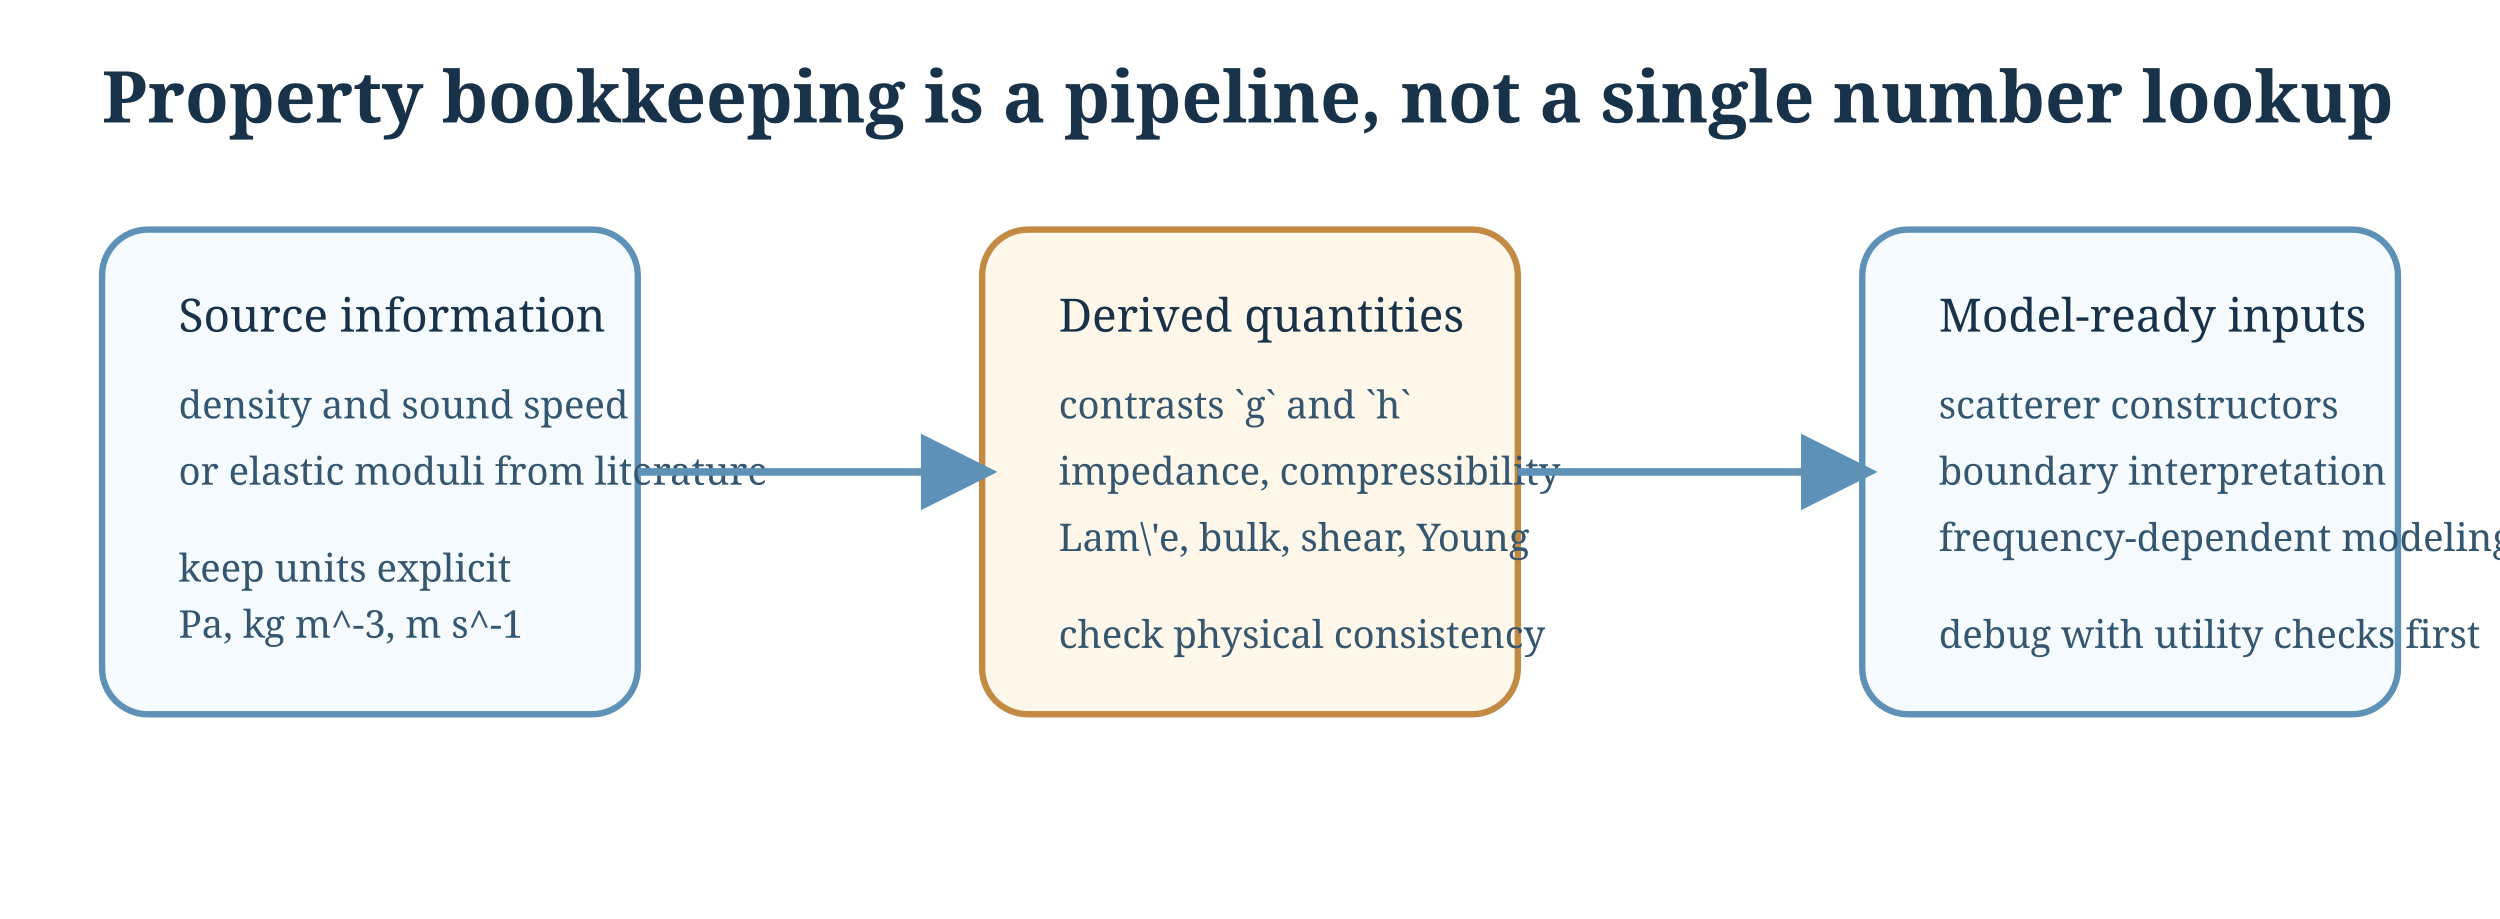
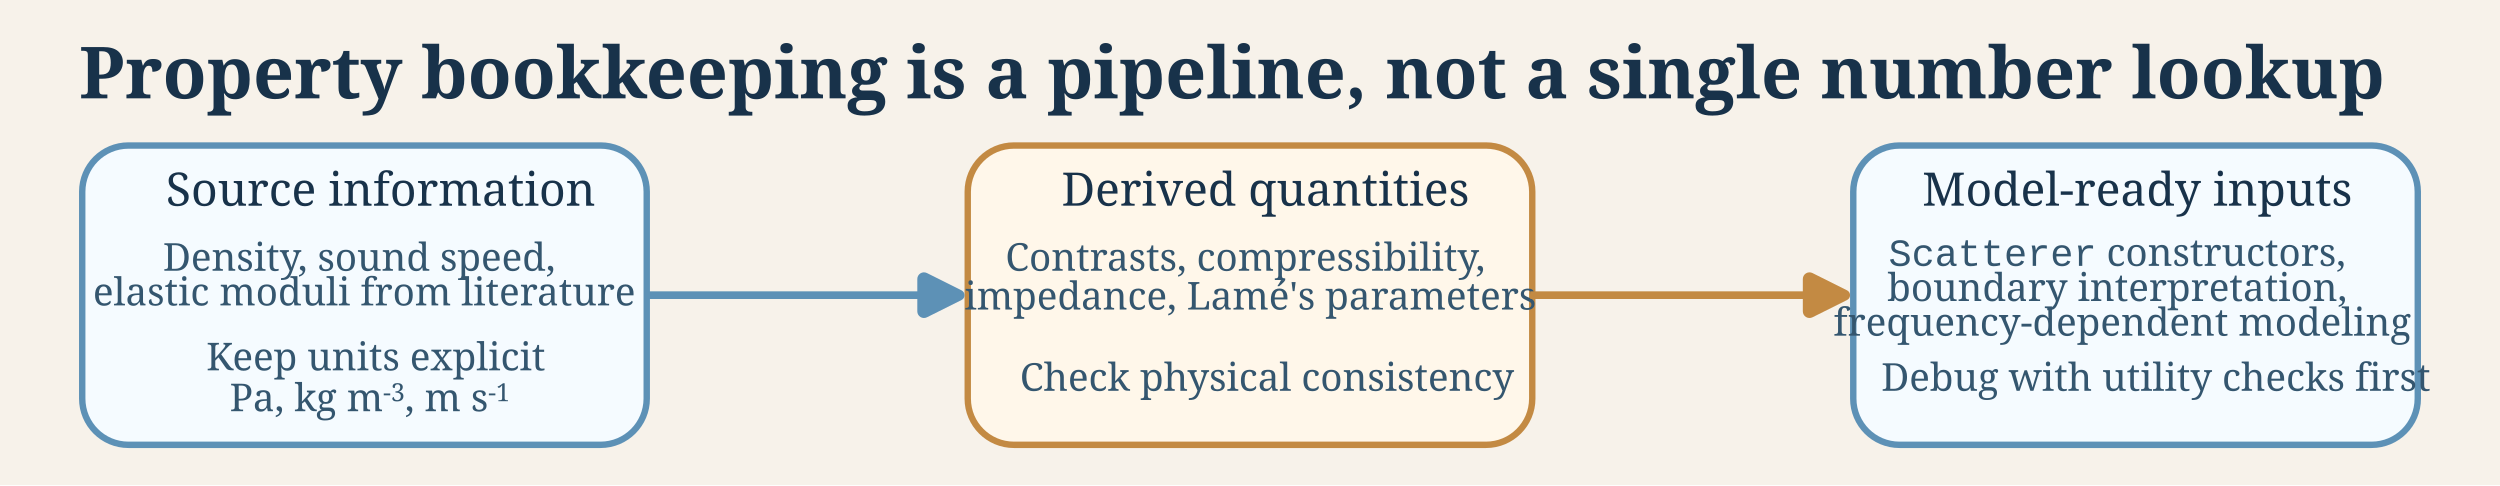
- <svg xmlns="http://www.w3.org/2000/svg" viewBox="0 0 980 360" role="img" aria-labelledby="title desc">
-   <style>
+ <svg xmlns="http://www.w3.org/2000/svg" viewBox="0 0 974 189" role="img" aria-labelledby="title desc" version="1.1" id="svg17" width="974" height="189">
+   <style id="style1">
    .title { font: 700 28px Georgia, serif; fill: #18324a; }
    .body { font: 400 18px Georgia, serif; fill: #18324a; }
    .small { font: 400 15px Georgia, serif; fill: #34566f; }
    .blue { fill: #f5fbff; stroke: #5d91b6; stroke-width: 2.5; rx: 18; ry: 18; }
    .sand { fill: #fff7ea; stroke: #c38a43; stroke-width: 2.5; rx: 18; ry: 18; }
    .line { stroke: #5d91b6; stroke-width: 3; fill: none; marker-end: url(#arrow); }
  </style>
-   <defs>
+   <defs id="defs1">
+     <marker style="overflow:visible" id="RoundedArrow" refX="0" refY="0" orient="auto-start-reverse" markerWidth="1" markerHeight="1" viewBox="0 0 1 1" preserveAspectRatio="xMidYMid">
+       <path transform="scale(0.7)" d="m -0.211,-4.106 6.422,3.211 a 1,1 90 0 1 0,1.789 L -0.211,4.106 A 1.236,1.236 31.717 0 1 -2,3 v -6 a 1.236,1.236 148.283 0 1 1.789,-1.106 z" style="fill:context-stroke;fill-rule:evenodd;stroke:none" id="path8" />
+     </marker>
    <marker id="arrow" markerWidth="10" markerHeight="10" refX="8" refY="5" orient="auto">
-       <path d="M0,0 L10,5 L0,10 z" fill="#5d91b6" />
+       <path d="M 0,0 10,5 0,10 Z" fill="#5d91b6" id="path1" />
    </marker>
  </defs>
-   <text x="40" y="48" class="title">Property bookkeeping is a pipeline, not a single number lookup</text>
-   <rect x="40" y="90" width="210" height="190" class="blue" />
-   <text x="70" y="130" class="body">Source information</text>
-   <text x="70" y="164" class="small">density and sound speed</text>
-   <text x="70" y="190" class="small">or elastic moduli from literature</text>
-   <text x="70" y="228" class="small">keep units explicit</text>
-   <text x="70" y="250" class="small">Pa, kg m^-3, m s^-1</text>
-   <rect x="385" y="90" width="210" height="190" class="sand" />
-   <text x="415" y="130" class="body">Derived quantities</text>
-   <text x="415" y="164" class="small">contrasts `g` and `h`</text>
-   <text x="415" y="190" class="small">impedance, compressibility</text>
-   <text x="415" y="216" class="small">Lam\'e, bulk, shear, Young</text>
-   <text x="415" y="254" class="small">check physical consistency</text>
-   <rect x="730" y="90" width="210" height="190" class="blue" />
-   <text x="760" y="130" class="body">Model-ready inputs</text>
-   <text x="760" y="164" class="small">scatterer constructors</text>
-   <text x="760" y="190" class="small">boundary interpretation</text>
-   <text x="760" y="216" class="small">frequency-dependent modeling</text>
-   <text x="760" y="254" class="small">debug with utility checks first</text>
-   <path d="M250 185 C305 185 330 185 385 185" class="line" />
-   <path d="M595 185 C650 185 675 185 730 185" class="line" />
+   <rect class="bg" width="974" height="189" id="rect2" style="fill:#f7f2ea;stroke-width:1" x="0" y="0" />
+   <text x="30.836" y="38.321" class="title" id="text1" style="font-style:normal;font-variant:normal;font-weight:700;font-stretch:normal;font-size:28px;line-height:normal;font-family:Georgia, serif">Property bookkeeping is a pipeline, not a single number lookup</text>
+   <g id="g33" transform="translate(-7.966247,-33.30518)">
+     <g id="g32">
+       <rect x="40" y="90" width="219.932" height="116.61" class="blue" id="rect1" />
+       <text x="72.6" y="113.454" class="body" id="text2" style="font-style:normal;font-variant:normal;font-weight:400;font-stretch:normal;font-size:18px;line-height:normal;font-family:Georgia, serif">Source information</text>
+       <text x="149.856" y="138.793" class="small" id="text3" style="font-style:normal;font-variant:normal;font-weight:400;font-stretch:normal;font-size:15px;line-height:0.9;font-family:Georgia, serif;-inkscape-font-specification:'Georgia, serif, Normal';font-variant-ligatures:normal;font-variant-caps:normal;font-variant-numeric:normal;font-variant-east-asian:normal;text-align:center;text-anchor:middle;fill:#34566f">
+         <tspan id="tspan17" x="149.856" y="138.793" style="line-height:0.9">Density, sound speed,</tspan>
+         <tspan id="tspan18" x="149.856" y="152.293" style="line-height:0.9">elastic moduli from literature</tspan>
+       </text>
+       <g id="g20" transform="translate(4.965996,-30.54633)">
+         <text x="83.356" y="208.135" class="small" id="text5" style="font-style:normal;font-variant:normal;font-weight:400;font-stretch:normal;font-size:15px;line-height:normal;font-family:Georgia, serif">Keep units explicit</text>
+         <text x="92.481" y="224.065" class="small" id="text6" style="font-style:normal;font-variant:normal;font-weight:400;font-stretch:normal;font-size:15px;line-height:normal;font-family:Georgia, serif">Pa, kg m<tspan style="font-size:65%;baseline-shift:super" id="tspan19">-3</tspan>, m s<tspan style="font-size:65%;baseline-shift:super" id="tspan20">-1</tspan>
+         </text>
+       </g>
+     </g>
+     <g id="g31">
+       <rect x="385" y="90" width="219.932" height="116.61" class="sand" id="rect6" />
+       <text x="421.525" y="113.445" class="body" id="text7" style="font-style:normal;font-variant:normal;font-weight:400;font-stretch:normal;font-size:18px;line-height:normal;font-family:Georgia, serif">Derived quantities</text>
+       <text x="495.091" y="138.793" class="small" id="text8" style="font-style:normal;font-variant:normal;font-weight:400;font-stretch:normal;font-size:15px;line-height:1;font-family:Sans;-inkscape-font-specification:'Sans, Normal';font-variant-ligatures:normal;font-variant-caps:normal;font-variant-numeric:normal;font-variant-east-asian:normal;text-align:center;text-anchor:middle;fill:#34566f">
+         <tspan id="tspan21" x="495.091" y="138.793" style="font-style:normal;font-variant:normal;font-weight:normal;font-stretch:normal;font-size:15px;line-height:1;font-family:Georgia, serif;-inkscape-font-specification:'Georgia, serif, Normal';font-variant-ligatures:normal;font-variant-caps:normal;font-variant-numeric:normal;font-variant-east-asian:normal">Contrasts, compressibility,</tspan>
+         <tspan id="tspan22" x="495.091" y="153.908" style="font-style:normal;font-variant:normal;font-weight:normal;font-stretch:normal;font-size:15px;line-height:1;font-family:Georgia, serif;-inkscape-font-specification:'Georgia, serif, Normal';font-variant-ligatures:normal;font-variant-caps:normal;font-variant-numeric:normal;font-variant-east-asian:normal">impedance, Lamé's parameters</tspan>
+       </text>
+       <text x="405.31" y="185.554" class="small" id="text11" style="font-style:normal;font-variant:normal;font-weight:400;font-stretch:normal;font-size:15px;line-height:normal;font-family:Georgia, serif">Check physical consistency</text>
+     </g>
+     <g id="g30">
+       <rect x="730" y="90" width="219.932" height="116.61" class="blue" id="rect11" />
+       <text x="756.861" y="113.445" class="body" id="text12" style="font-style:normal;font-variant:normal;font-weight:400;font-stretch:normal;font-size:18px;line-height:normal;font-family:Georgia, serif">Model-ready inputs</text>
+       <text x="834.773" y="136.896" class="small" id="text13" style="font-style:normal;font-variant:normal;font-weight:400;font-stretch:normal;font-size:15px;line-height:0.9;font-family:Georgia, serif;-inkscape-font-specification:'Georgia, serif, Normal';font-variant-ligatures:normal;font-variant-caps:normal;font-variant-numeric:normal;font-variant-east-asian:normal;text-align:center;text-anchor:middle;fill:#34566f">
+         <tspan id="tspan27" x="834.773" y="136.896">
+           <tspan style="font-style:normal;font-variant:normal;font-weight:normal;font-stretch:normal;font-size:15px;font-family:'Courier New';-inkscape-font-specification:'Courier New, Normal';font-variant-ligatures:normal;font-variant-caps:normal;font-variant-numeric:normal;font-variant-east-asian:normal" id="tspan30">Scatterer</tspan> constructors,</tspan>
+         <tspan id="tspan28" x="834.773" y="150.583">boundary interpretation,</tspan>
+         <tspan id="tspan29" x="834.773" y="164.083">frequency-dependent modeling</tspan>
+       </text>
+       <text x="740.899" y="185.558" class="small" id="text16" style="font-style:normal;font-variant:normal;font-weight:400;font-stretch:normal;font-size:15px;line-height:normal;font-family:Georgia, serif">Debug with utility checks first</text>
+     </g>
+     <path d="m 259.192,148.305 c 44.959,0 65.395,0 110.354,0" class="line" id="path16" style="fill:#aa00ff;fill-opacity:1;marker-end:url(#RoundedArrow)" />
+     <path d="m 604.192,148.305 c 44.959,0 65.395,0 110.354,0" class="line" id="path30" style="fill:#aa00ff;fill-opacity:1;stroke:#c38a43;stroke-opacity:1;marker-end:url(#RoundedArrow)" />
+   </g>
</svg>
